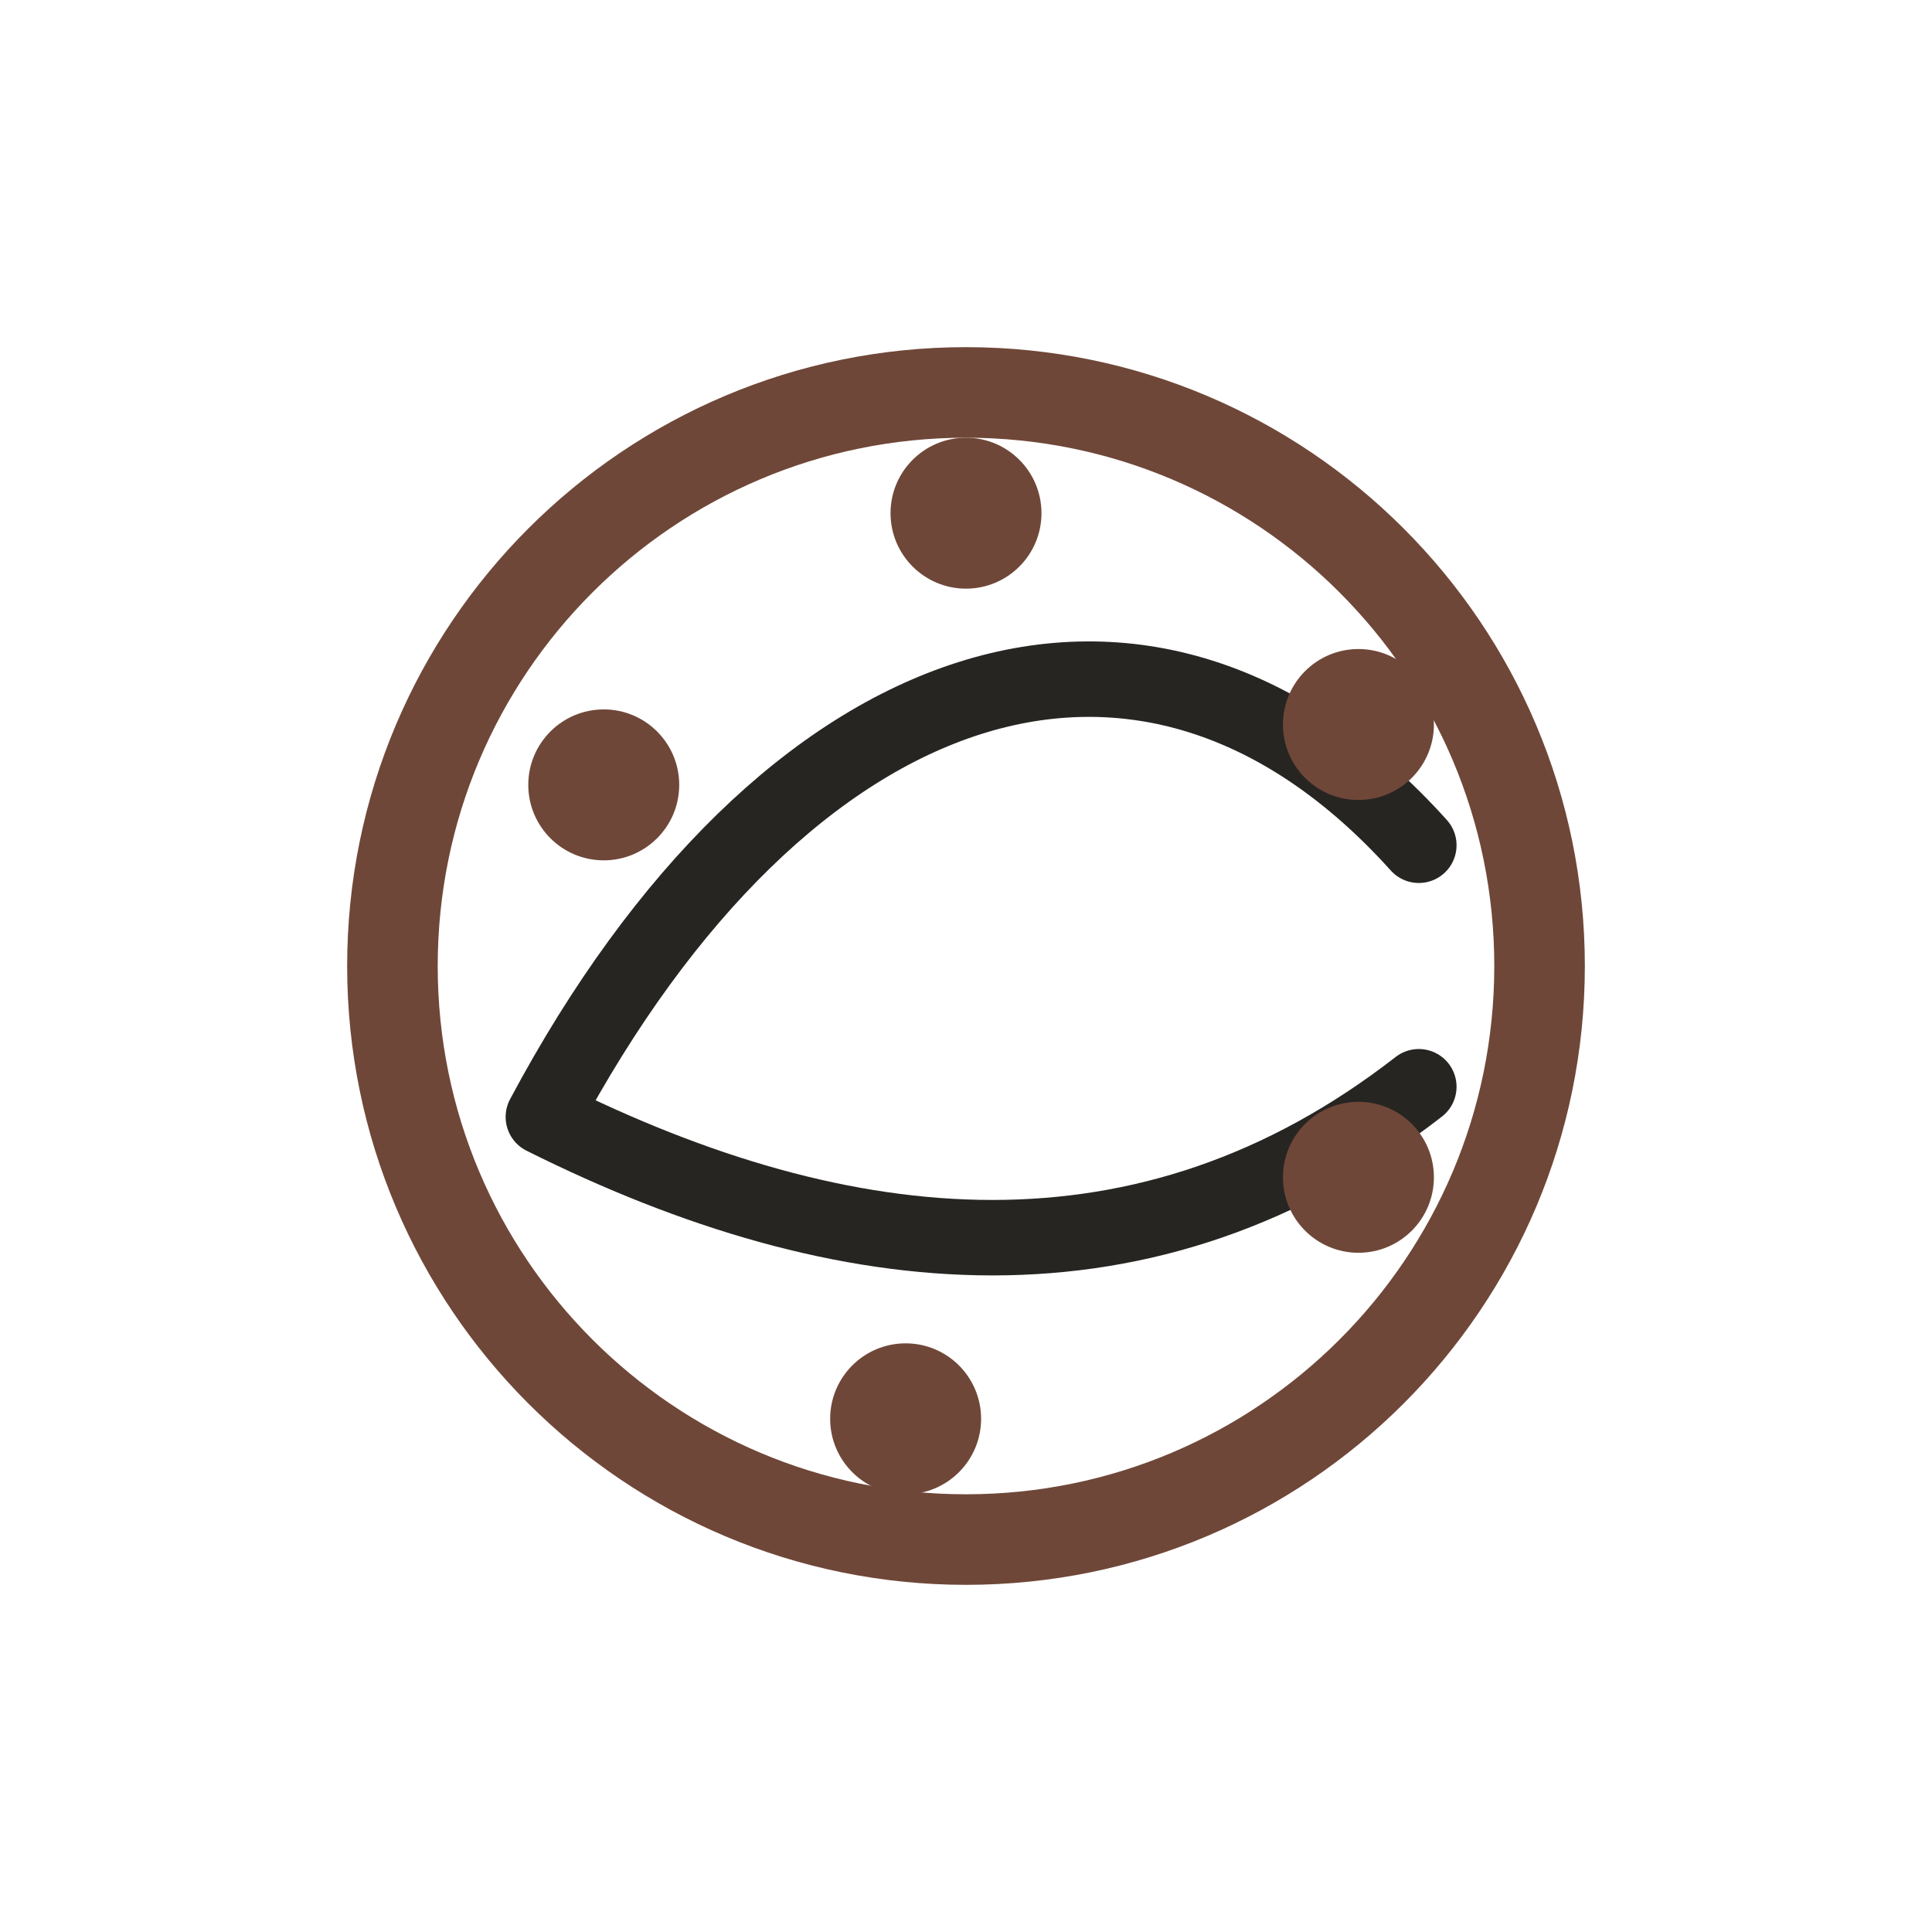
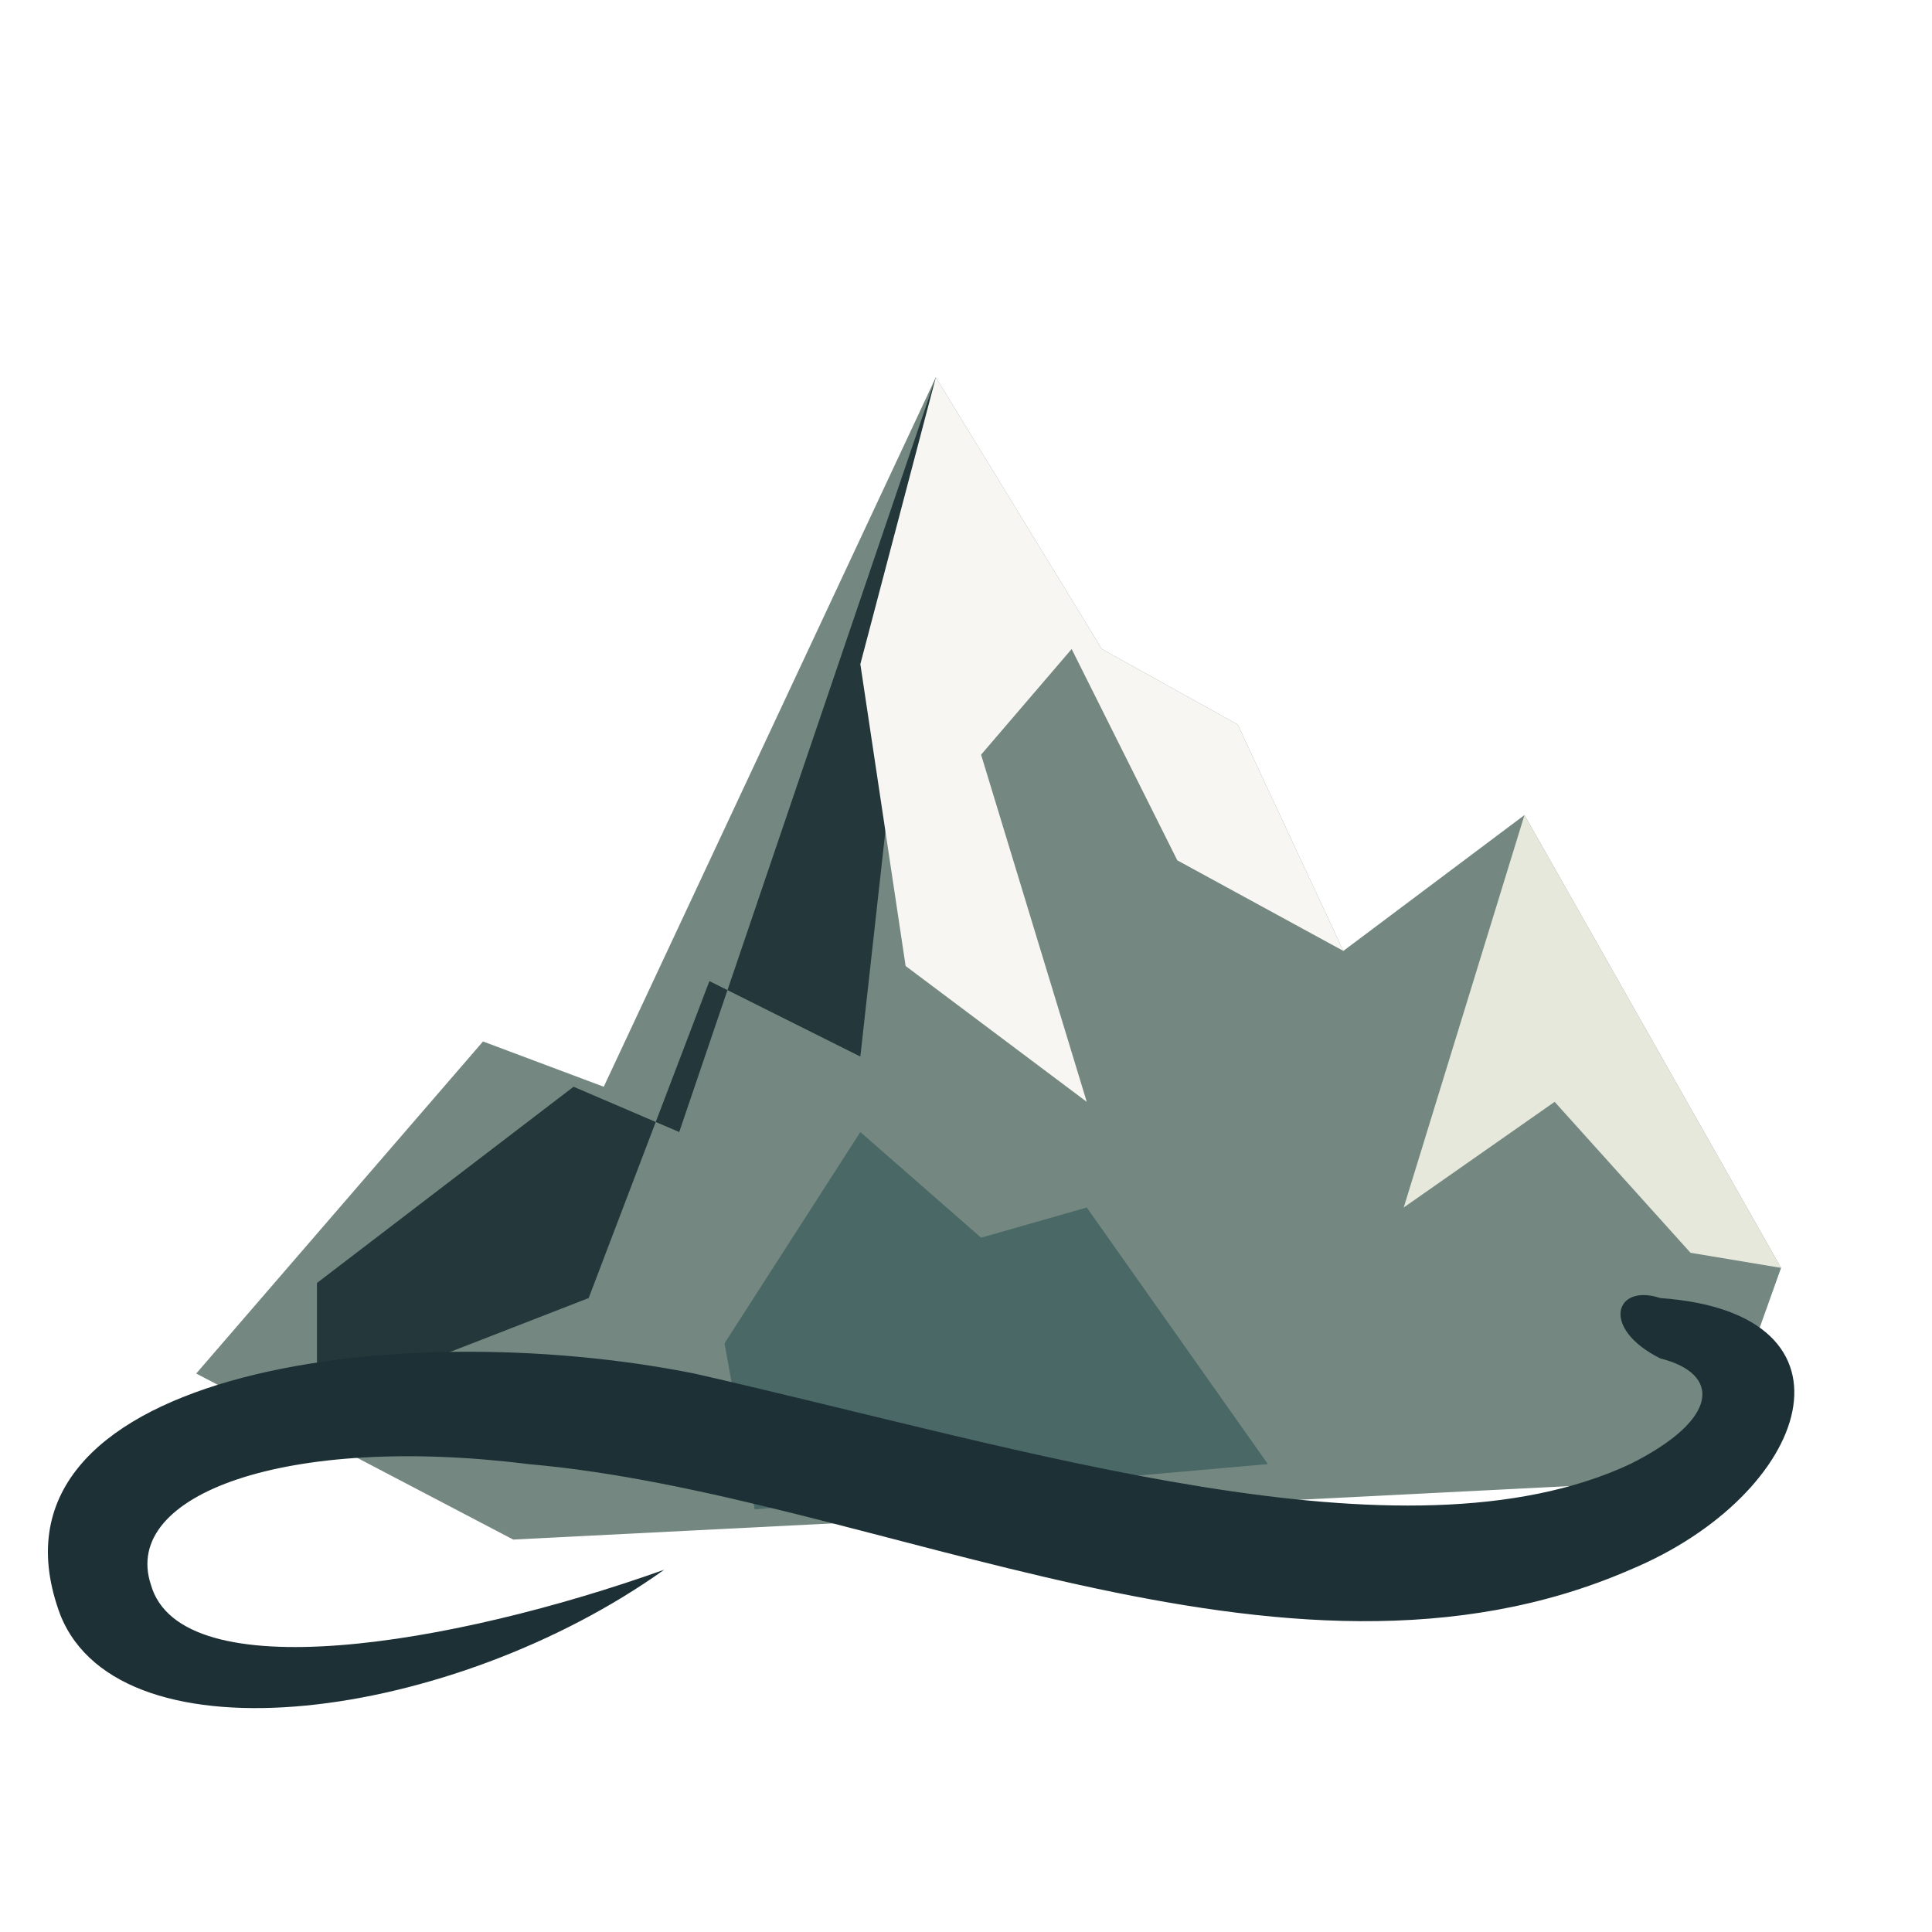
- <svg xmlns="http://www.w3.org/2000/svg" width="64" height="64" viewBox="0 0 64 64" role="img" aria-labelledby="title">
-   <style>@media(prefers-color-scheme:dark){[fill="#272522"]{fill:#F7F6F2}[fill="#6F4738"]{fill:#D8CFC3}[stroke="#272522"]{stroke:#F7F6F2}[stroke="#6F4738"]{stroke:#D8CFC3}}</style>
-   <circle cx="32" cy="32" r="19" fill="none" stroke="#6F4738" stroke-width="3" />
-   <path d="M18 37c8-15 20-19 29-9M18 37c10 5 20 6 29-1" fill="none" stroke="#272522" stroke-width="2.5" stroke-linecap="round" />
-   <g fill="#6F4738">
-     <circle cx="20" cy="26" r="2.5" />
-     <circle cx="32" cy="17" r="2.5" />
-     <circle cx="45" cy="24" r="2.5" />
-     <circle cx="45" cy="39" r="2.5" />
-     <circle cx="30" cy="47" r="2.5" />
+ <svg xmlns="http://www.w3.org/2000/svg" width="128" height="128" viewBox="0 0 128 128" role="img" aria-labelledby="title">
+   <style>.night{display:none}@media(prefers-color-scheme:dark){.day{display:none}.night{display:block}}</style>
+   <g class="day">
+     <path d="M13 91 32 69 40 72 62 25 73 43 82 48 89 63 101 54 118 84 113 98 34 102Z" fill="#748881" />
+     <path d="m21 85 17-13 7 3 17-50-5 45-10-5-8 21-18 7Z" fill="#24373A" />
+     <path d="m62 25 11 18 9 5 7 15-11-6-7-14-6 7 7 23-12-9-3-20Z" fill="#F7F6F2" />
+     <path d="m101 54-8 26 10-7 9 10 6 1Z" fill="#E7E8DC" />
+     <path d="m48 89 9-14 8 7 7-2 12 17-34 3Z" fill="#4A6866" />
+     <path d="M110 86c14 1 10 13-2 18-23 10-50-5-73-7-16-2-27 2-25 8 2 7 20 4 34-1-14 10-36 13-40 3-6-16 22-20 42-16 22 5 47 13 62 6 6-3 6-6 2-7-4-2-3-5 0-4Z" fill="#1D3035" />
+   </g>
+   <g class="night">
+     <path d="M13 91 32 69 40 72 62 25 73 43 82 48 89 63 101 54 118 84 113 98 34 102Z" fill="#79978D" />
+     <path d="m21 85 17-13 7 3 17-50-5 45-10-5-8 21-18 7Z" fill="#BBCFC5" />
+     <path d="m62 25 11 18 9 5 7 15-11-6-7-14-6 7 7 23-12-9-3-20Z" fill="#F7F6F2" />
+     <path d="m101 54-8 26 10-7 9 10 6 1Z" fill="#E7E8DC" />
+     <path d="m48 89 9-14 8 7 7-2 12 17-34 3Z" fill="#436D68" />
+     <path d="M110 86c14 1 10 13-2 18-23 10-50-5-73-7-16-2-27 2-25 8 2 7 20 4 34-1-14 10-36 13-40 3-6-16 22-20 42-16 22 5 47 13 62 6 6-3 6-6 2-7-4-2-3-5 0-4Z" fill="#E6ECE5" />
  </g>
</svg>
